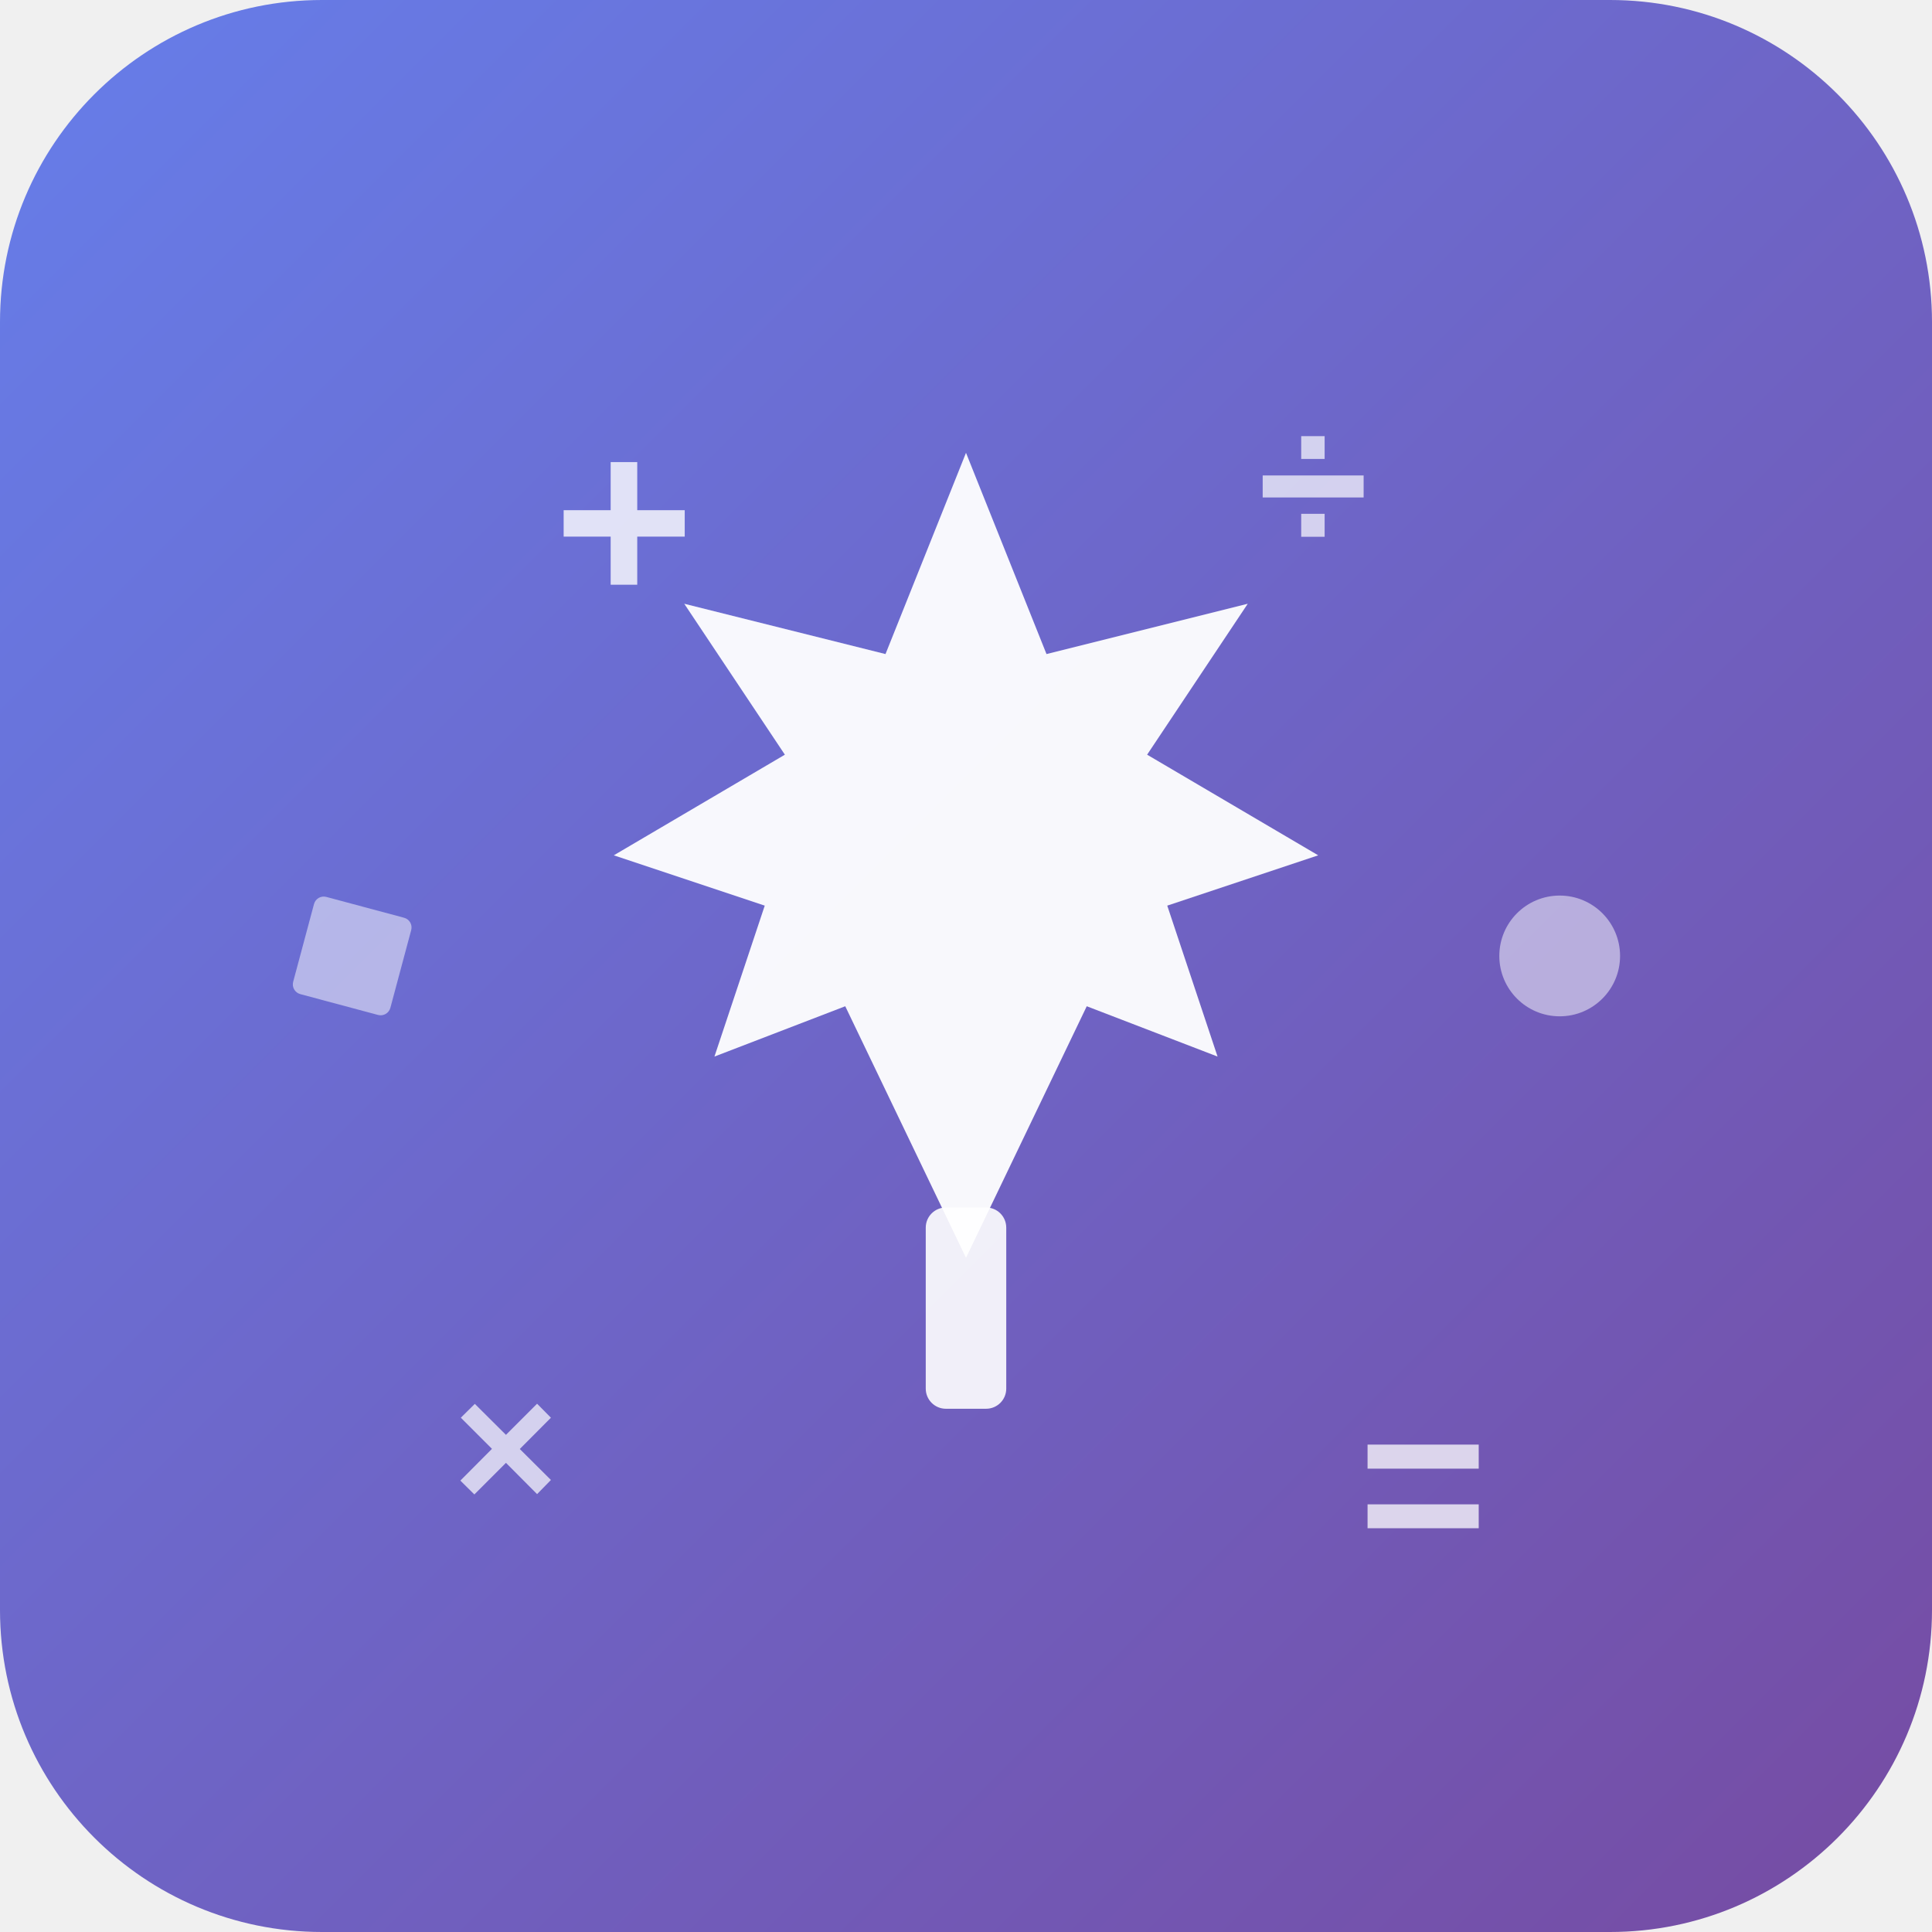
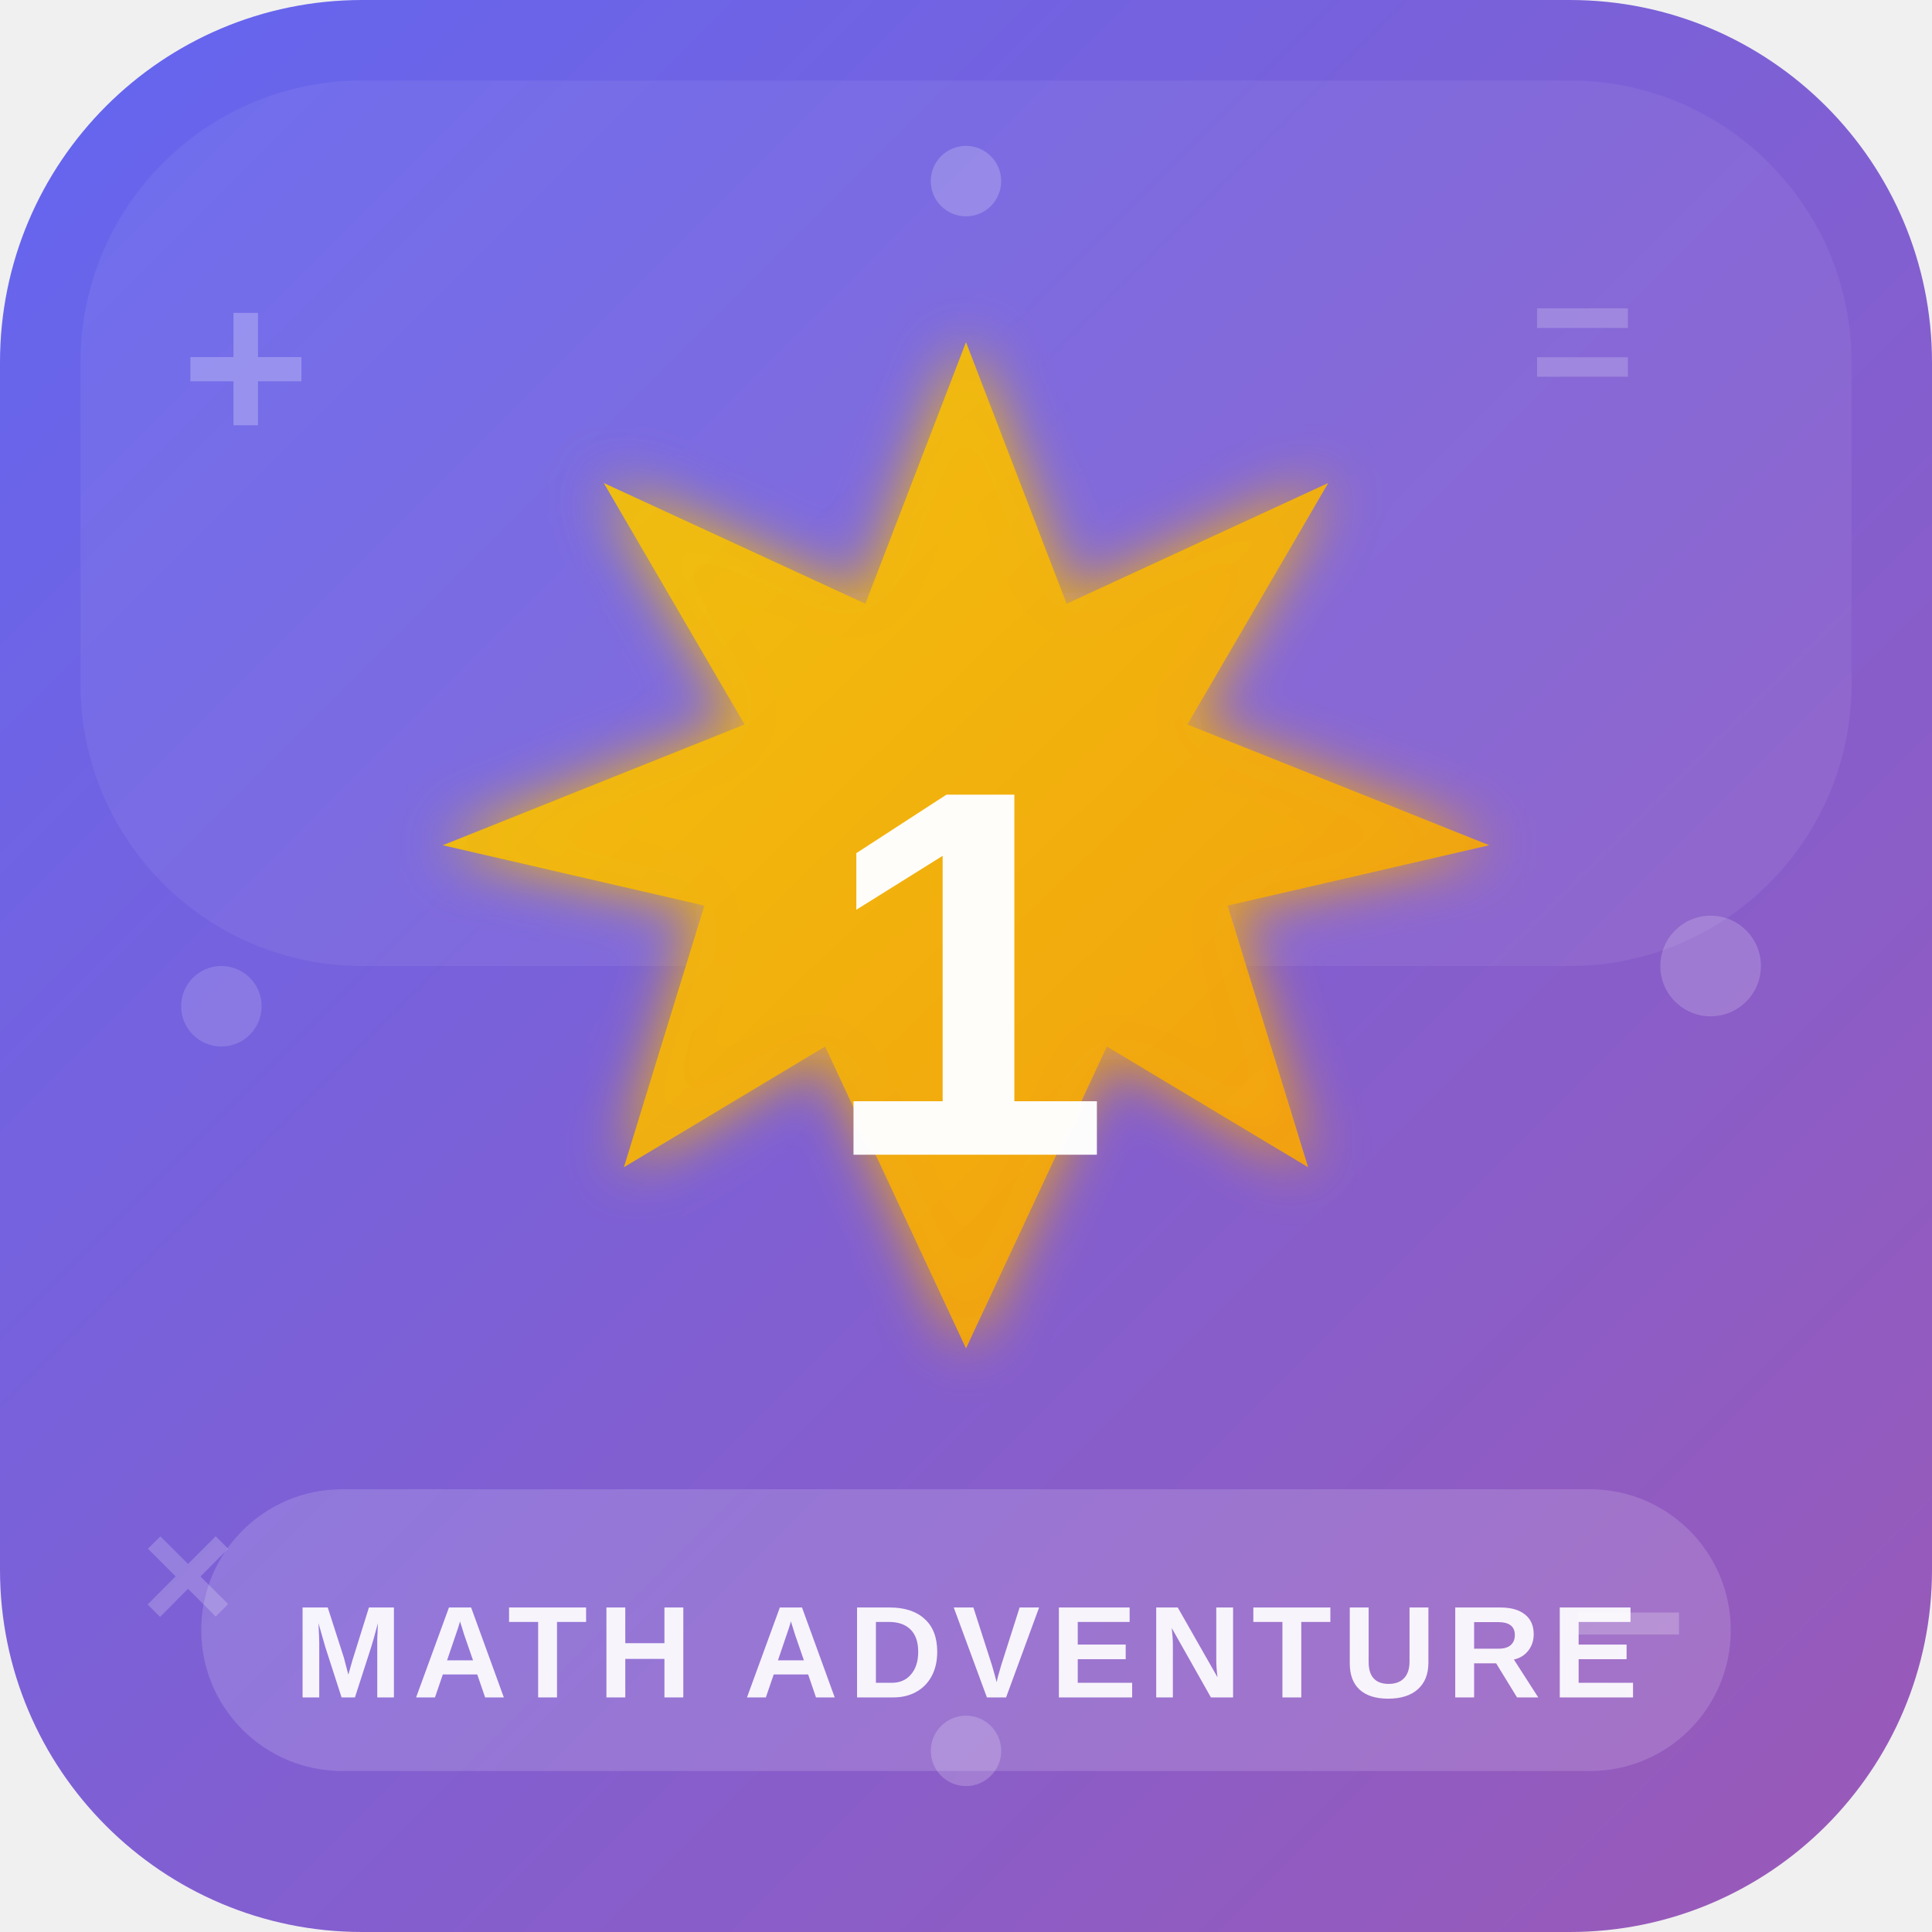
<svg xmlns="http://www.w3.org/2000/svg" width="192" height="192" viewBox="0 0 192 192">
  <defs>
-     <linearGradient id="bg" x1="0%" y1="0%" x2="100%" y2="100%">
-       <stop offset="0%" style="stop-color:#667eea" />
-       <stop offset="100%" style="stop-color:#764ba2" />
+     <linearGradient id="bg192" x1="0%" y1="0%" x2="100%" y2="100%">
+       <stop offset="0%" stop-color="#6366f1" />
+       <stop offset="100%" stop-color="#9b59b6" />
    </linearGradient>
+     <linearGradient id="star192" x1="0%" y1="0%" x2="100%" y2="100%">
+       <stop offset="0%" stop-color="#f1c40f" />
+       <stop offset="100%" stop-color="#f39c12" />
+     </linearGradient>
+     <filter id="glow">
+       <feGaussianBlur stdDeviation="3" result="blur" />
+       <feMerge>
+         <feMergeNode in="blur" />
+         <feMergeNode in="SourceGraphic" />
+       </feMerge>
+     </filter>
  </defs>
-   <rect width="192" height="192" rx="32" fill="url(#bg)" />
-   <g transform="translate(96,100)" fill="white">
-     <path d="M0,-55 L8,-35 L28,-40 L18,-25 L35,-15 L20,-10 L25,5 L12,0 L0,25 L-12,0 L-25,5 L-20,-10 L-35,-15 L-18,-25 L-28,-40 L-8,-35 Z" opacity="0.95" />
-     <rect x="-4" y="20" width="8" height="20" rx="2" opacity="0.9" />
+   <rect width="192" height="192" rx="36" fill="url(#bg192)" />
+   <rect x="8" y="8" width="176" height="88" rx="28" fill="white" opacity="0.06" />
+   <text x="18" y="44" font-family="Arial Black, Arial, sans-serif" font-size="22" font-weight="900" fill="white" opacity="0.25">+</text>
+   <text x="152" y="40" font-family="Arial Black, Arial, sans-serif" font-size="18" font-weight="900" fill="white" opacity="0.20">=</text>
+   <text x="14" y="162" font-family="Arial Black, Arial, sans-serif" font-size="16" font-weight="900" fill="white" opacity="0.20">×</text>
+   <text x="156" y="168" font-family="Arial Black, Arial, sans-serif" font-size="20" font-weight="900" fill="white" opacity="0.22">−</text>
+   <circle cx="170" cy="96" r="5" fill="white" opacity="0.18" />
+   <circle cx="22" cy="100" r="4" fill="white" opacity="0.15" />
+   <circle cx="96" cy="18" r="3.5" fill="white" opacity="0.2" />
+   <circle cx="96" cy="174" r="3.5" fill="white" opacity="0.2" />
+   <g transform="translate(96,92)" filter="url(#glow)">
+     <polygon points="0,-58 10,-32 36,-44 22,-20 52,-8 26,-2 34,24 14,12 0,42 -14,12 -34,24 -26,-2 -52,-8 -22,-20 -36,-44 -10,-32" fill="url(#star192)" opacity="0.97" />
  </g>
-   <text x="55" y="60" font-family="Arial, sans-serif" font-size="24" font-weight="bold" fill="white" opacity="0.8">+</text>
-   <text x="125" y="55" font-family="Arial, sans-serif" font-size="20" font-weight="bold" fill="white" opacity="0.7">÷</text>
-   <text x="45" y="150" font-family="Arial, sans-serif" font-size="18" font-weight="bold" fill="white" opacity="0.7">×</text>
-   <text x="135" y="155" font-family="Arial, sans-serif" font-size="22" font-weight="bold" fill="white" opacity="0.75">=</text>
-   <circle cx="155" cy="95" r="6" fill="white" opacity="0.5" />
-   <rect x="30" y="90" width="10" height="10" rx="1" fill="white" opacity="0.5" transform="rotate(15,35,95)" />
+   <text x="96" y="100" font-family="Arial Black, Arial, sans-serif" font-size="52" font-weight="900" fill="white" text-anchor="middle" dominant-baseline="middle" opacity="0.98">1</text>
+   <rect x="20" y="148" width="152" height="28" rx="14" fill="white" opacity="0.15" />
+   <text x="96" y="165" font-family="Arial Rounded MT Bold, Arial Black, Arial, sans-serif" font-size="13" font-weight="700" fill="white" text-anchor="middle" dominant-baseline="middle" opacity="0.92" letter-spacing="1">MATH ADVENTURE</text>
</svg>
